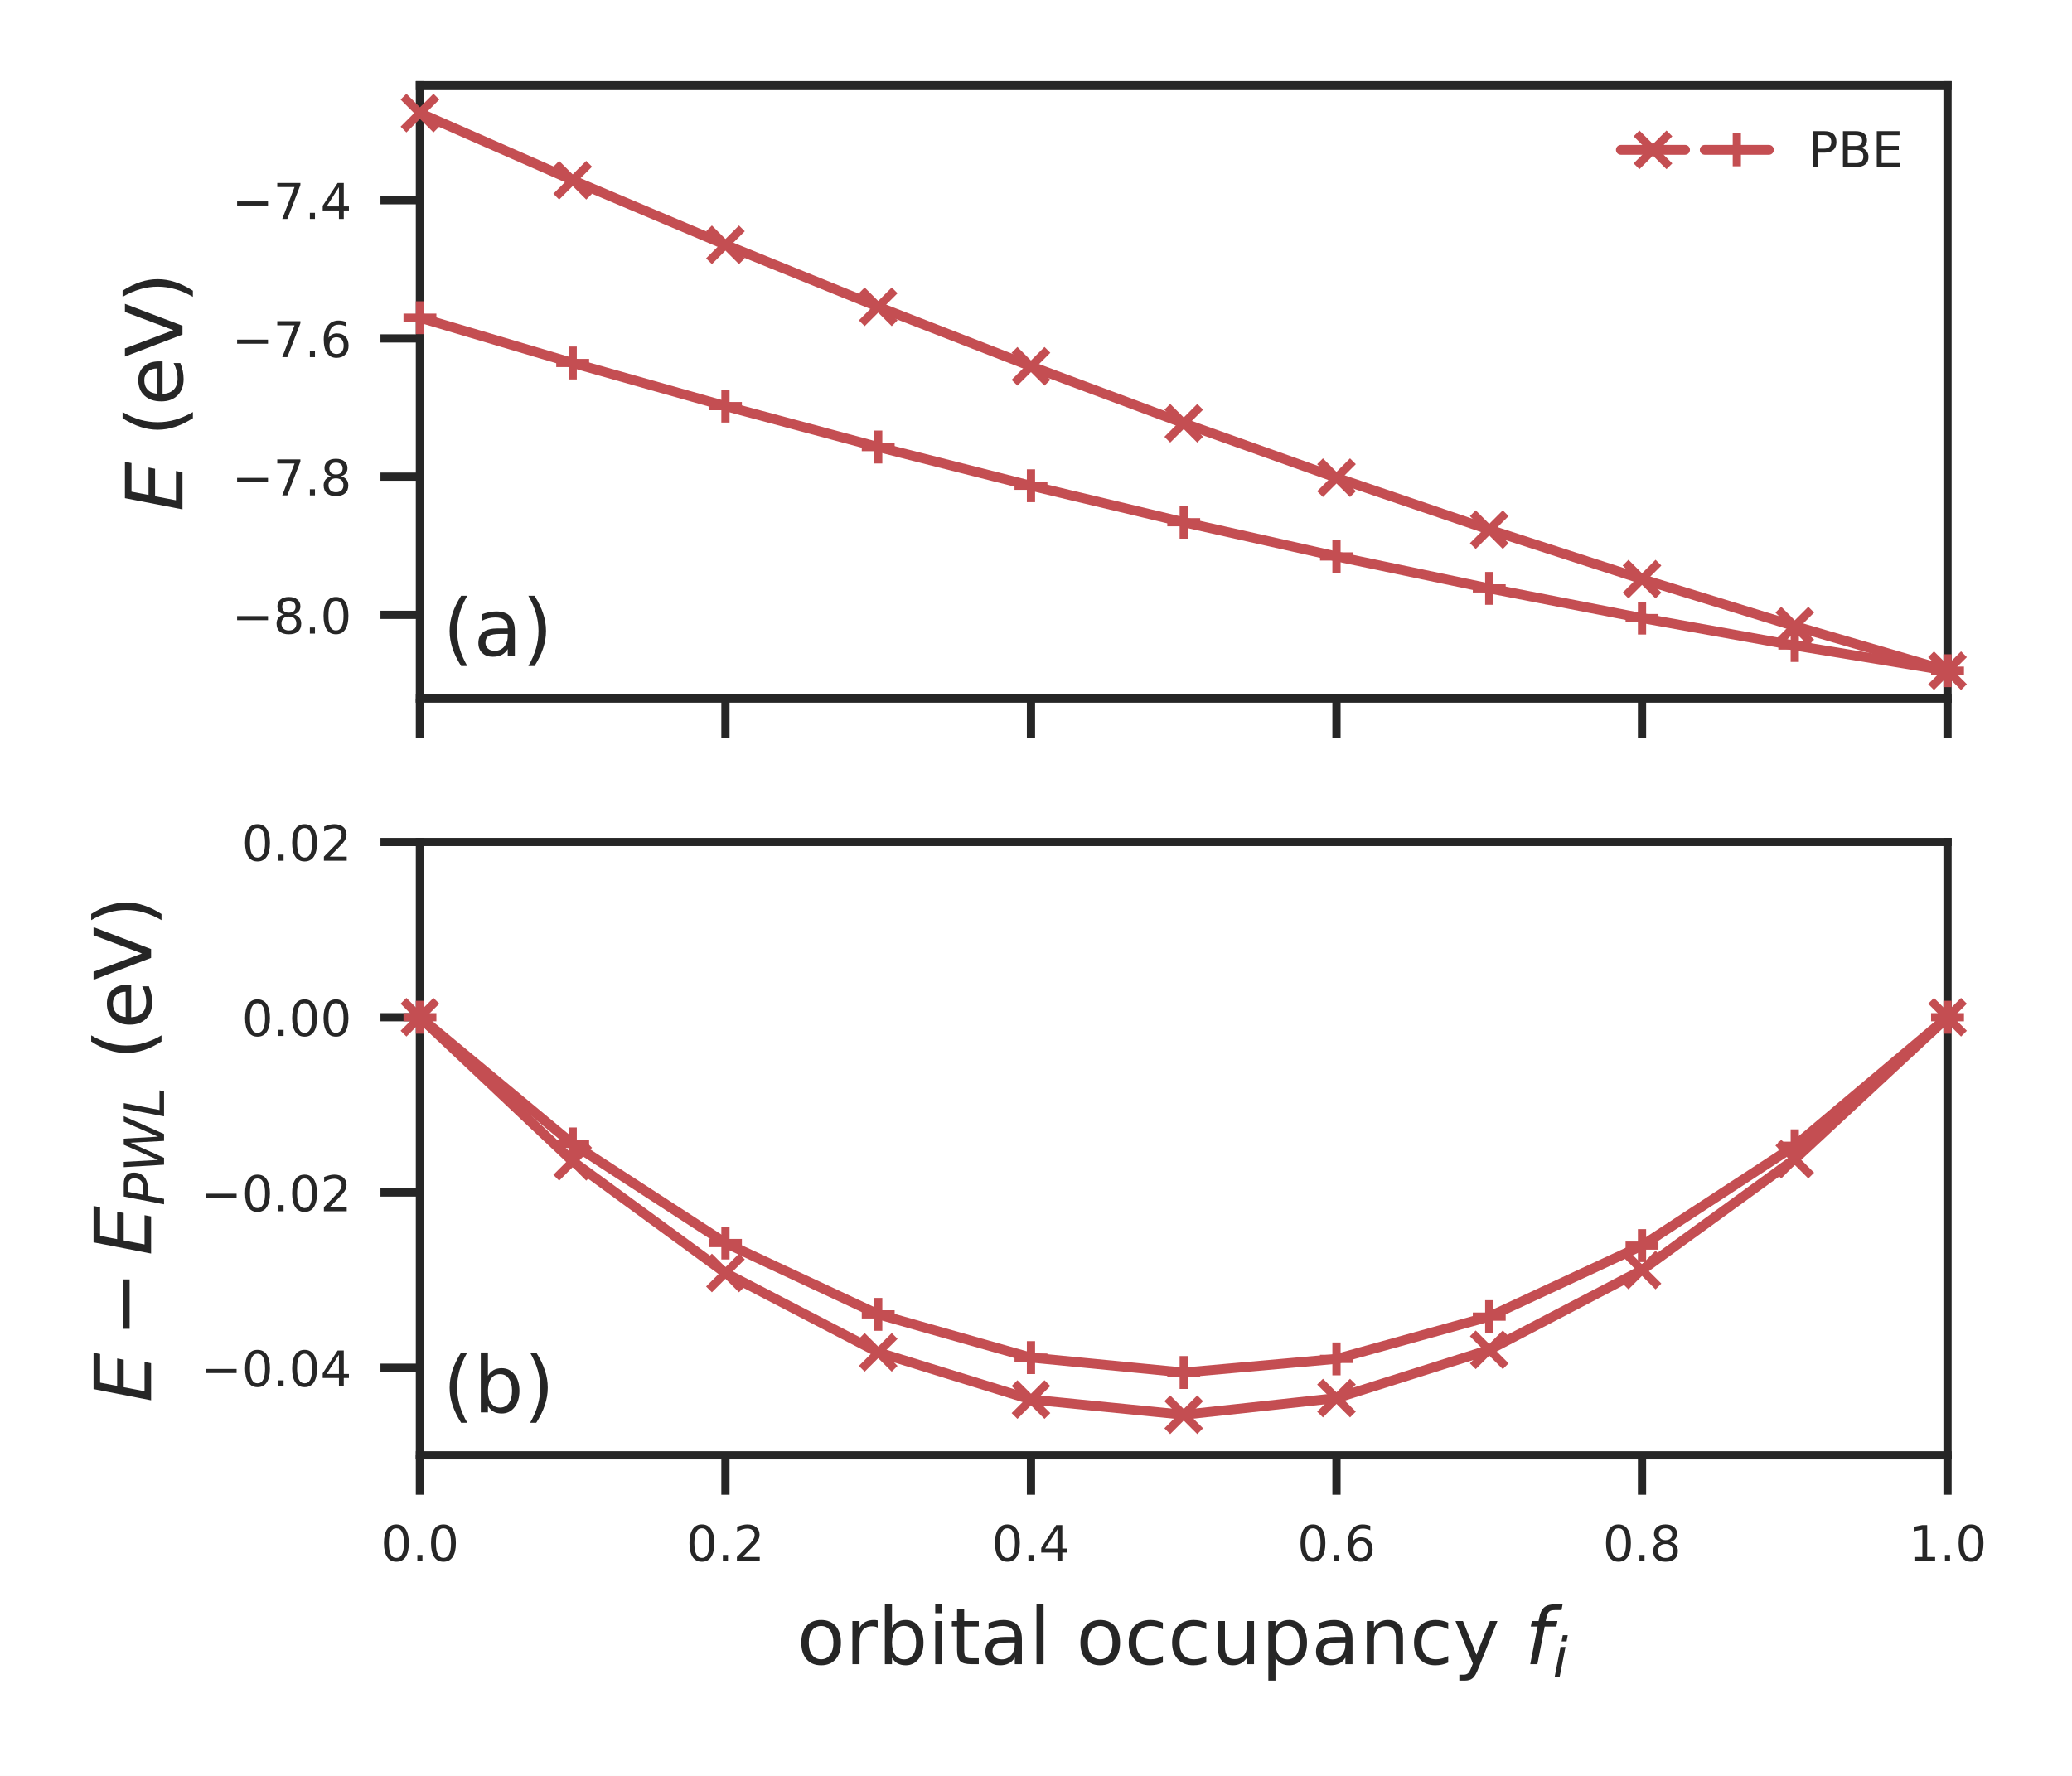
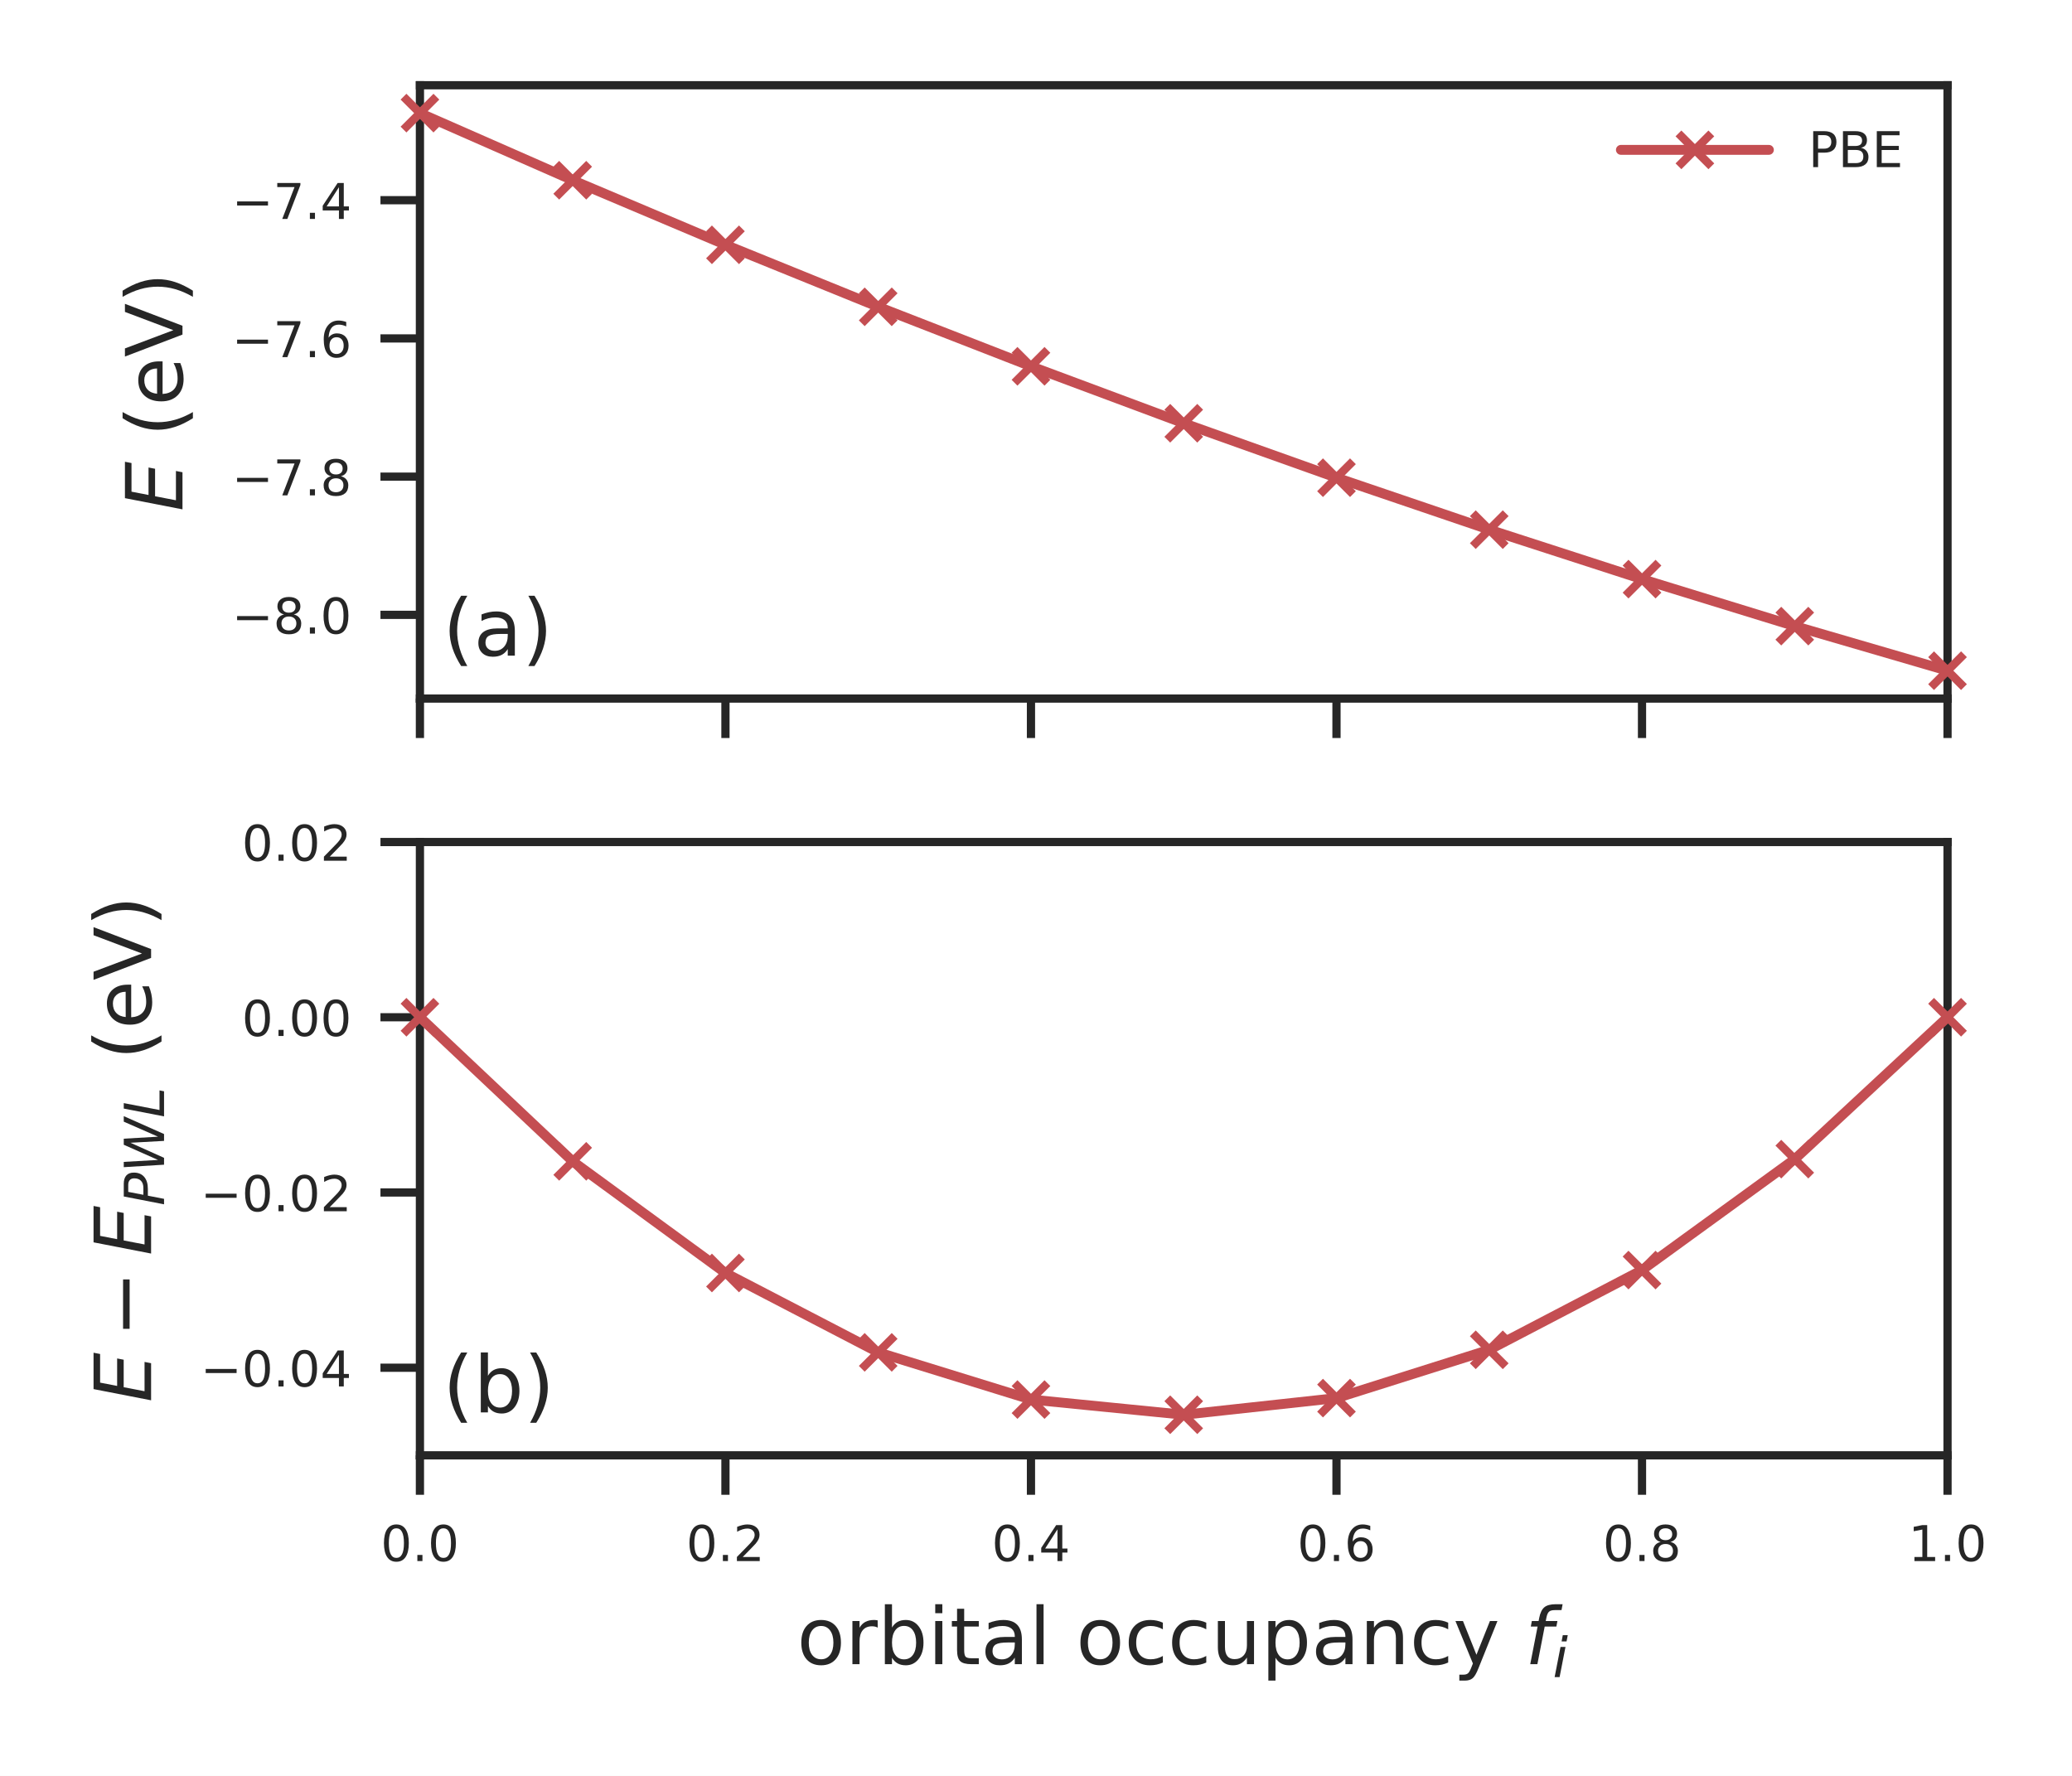
<svg xmlns="http://www.w3.org/2000/svg" xmlns:xlink="http://www.w3.org/1999/xlink" width="252pt" height="216pt" viewBox="0 0 252 216" version="1.1">
  <defs>
    <style type="text/css">*{stroke-linejoin: round; stroke-linecap: butt}</style>
  </defs>
  <g id="figure_1">
    <g id="patch_1">
      <path d="M 0 216  L 252 216  L 252 0  L 0 0  z " style="fill: #ffffff" />
    </g>
    <g id="axes_1">
      <g id="patch_2">
        <path d="M 51.072 84.966  L 236.862 84.966  L 236.862 10.368  L 51.072 10.368  z " style="fill: #ffffff" />
      </g>
      <g id="matplotlib.axis_1">
        <g id="xtick_1">
          <g id="line2d_1">
            <defs>
-               <path id="m042bbf6326" d="M 0 0  L 0 4.8  " style="stroke: #262626" />
-             </defs>
-             <g>
-               <use xlink:href="#m042bbf6326" x="51.072" y="84.966" style="fill: #262626; stroke: #262626" />
+               <path id="mb20420327c" d="M 0 0  L 0 4.8  " style="stroke: #262626" />
+             </defs>
+             <g>
+               <use xlink:href="#mb20420327c" x="51.072" y="84.966" style="fill: #262626; stroke: #262626" />
            </g>
          </g>
        </g>
        <g id="xtick_2">
          <g id="line2d_2">
            <g>
-               <use xlink:href="#m042bbf6326" x="88.23" y="84.966" style="fill: #262626; stroke: #262626" />
+               <use xlink:href="#mb20420327c" x="88.23" y="84.966" style="fill: #262626; stroke: #262626" />
            </g>
          </g>
        </g>
        <g id="xtick_3">
          <g id="line2d_3">
            <g>
-               <use xlink:href="#m042bbf6326" x="125.388" y="84.966" style="fill: #262626; stroke: #262626" />
+               <use xlink:href="#mb20420327c" x="125.388" y="84.966" style="fill: #262626; stroke: #262626" />
            </g>
          </g>
        </g>
        <g id="xtick_4">
          <g id="line2d_4">
            <g>
-               <use xlink:href="#m042bbf6326" x="162.546" y="84.966" style="fill: #262626; stroke: #262626" />
+               <use xlink:href="#mb20420327c" x="162.546" y="84.966" style="fill: #262626; stroke: #262626" />
            </g>
          </g>
        </g>
        <g id="xtick_5">
          <g id="line2d_5">
            <g>
-               <use xlink:href="#m042bbf6326" x="199.704" y="84.966" style="fill: #262626; stroke: #262626" />
+               <use xlink:href="#mb20420327c" x="199.704" y="84.966" style="fill: #262626; stroke: #262626" />
            </g>
          </g>
        </g>
        <g id="xtick_6">
          <g id="line2d_6">
            <g>
-               <use xlink:href="#m042bbf6326" x="236.862" y="84.966" style="fill: #262626; stroke: #262626" />
+               <use xlink:href="#mb20420327c" x="236.862" y="84.966" style="fill: #262626; stroke: #262626" />
            </g>
          </g>
        </g>
      </g>
      <g id="matplotlib.axis_2">
        <g id="ytick_1">
          <g id="line2d_7">
            <defs>
-               <path id="m3520eec6c6" d="M 0 0  L -4.8 0  " style="stroke: #262626" />
-             </defs>
-             <g>
-               <use xlink:href="#m3520eec6c6" x="51.072" y="74.785" style="fill: #262626; stroke: #262626" />
+               <path id="m64b4334a06" d="M 0 0  L -4.8 0  " style="stroke: #262626" />
+             </defs>
+             <g>
+               <use xlink:href="#m64b4334a06" x="51.072" y="74.785" style="fill: #262626; stroke: #262626" />
            </g>
          </g>
          <g id="text_1">
            <g style="fill: #262626" transform="translate(28.20231 77.06433) scale(0.06 -0.06)">
              <defs>
                <path id="DejaVuSans-2212" d="M 678 2272  L 4684 2272  L 4684 1741  L 678 1741  L 678 2272  z " transform="scale(0.015625)" />
                <path id="DejaVuSans-38" d="M 2034 2216  Q 1584 2216 1326 1975  Q 1069 1734 1069 1313  Q 1069 891 1326 650  Q 1584 409 2034 409  Q 2484 409 2743 651  Q 3003 894 3003 1313  Q 3003 1734 2745 1975  Q 2488 2216 2034 2216  z M 1403 2484  Q 997 2584 770 2862  Q 544 3141 544 3541  Q 544 4100 942 4425  Q 1341 4750 2034 4750  Q 2731 4750 3128 4425  Q 3525 4100 3525 3541  Q 3525 3141 3298 2862  Q 3072 2584 2669 2484  Q 3125 2378 3379 2068  Q 3634 1759 3634 1313  Q 3634 634 3220 271  Q 2806 -91 2034 -91  Q 1263 -91 848 271  Q 434 634 434 1313  Q 434 1759 690 2068  Q 947 2378 1403 2484  z M 1172 3481  Q 1172 3119 1398 2916  Q 1625 2713 2034 2713  Q 2441 2713 2670 2916  Q 2900 3119 2900 3481  Q 2900 3844 2670 4047  Q 2441 4250 2034 4250  Q 1625 4250 1398 4047  Q 1172 3844 1172 3481  z " transform="scale(0.015625)" />
                <path id="DejaVuSans-2e" d="M 684 794  L 1344 794  L 1344 0  L 684 0  L 684 794  z " transform="scale(0.015625)" />
                <path id="DejaVuSans-30" d="M 2034 4250  Q 1547 4250 1301 3770  Q 1056 3291 1056 2328  Q 1056 1369 1301 889  Q 1547 409 2034 409  Q 2525 409 2770 889  Q 3016 1369 3016 2328  Q 3016 3291 2770 3770  Q 2525 4250 2034 4250  z M 2034 4750  Q 2819 4750 3233 4129  Q 3647 3509 3647 2328  Q 3647 1150 3233 529  Q 2819 -91 2034 -91  Q 1250 -91 836 529  Q 422 1150 422 2328  Q 422 3509 836 4129  Q 1250 4750 2034 4750  z " transform="scale(0.015625)" />
              </defs>
              <use xlink:href="#DejaVuSans-2212" />
              <use xlink:href="#DejaVuSans-38" transform="translate(83.78906 0)" />
              <use xlink:href="#DejaVuSans-2e" transform="translate(147.4121 0)" />
              <use xlink:href="#DejaVuSans-30" transform="translate(179.1992 0)" />
            </g>
          </g>
        </g>
        <g id="ytick_2">
          <g id="line2d_8">
            <g>
-               <use xlink:href="#m3520eec6c6" x="51.072" y="57.973" style="fill: #262626; stroke: #262626" />
+               <use xlink:href="#m64b4334a06" x="51.072" y="57.973" style="fill: #262626; stroke: #262626" />
            </g>
          </g>
          <g id="text_2">
            <g style="fill: #262626" transform="translate(28.20231 60.2522) scale(0.06 -0.06)">
              <defs>
                <path id="DejaVuSans-37" d="M 525 4666  L 3525 4666  L 3525 4397  L 1831 0  L 1172 0  L 2766 4134  L 525 4134  L 525 4666  z " transform="scale(0.015625)" />
              </defs>
              <use xlink:href="#DejaVuSans-2212" />
              <use xlink:href="#DejaVuSans-37" transform="translate(83.78906 0)" />
              <use xlink:href="#DejaVuSans-2e" transform="translate(147.4121 0)" />
              <use xlink:href="#DejaVuSans-38" transform="translate(179.1992 0)" />
            </g>
          </g>
        </g>
        <g id="ytick_3">
          <g id="line2d_9">
            <g>
-               <use xlink:href="#m3520eec6c6" x="51.072" y="41.161" style="fill: #262626; stroke: #262626" />
+               <use xlink:href="#m64b4334a06" x="51.072" y="41.161" style="fill: #262626; stroke: #262626" />
            </g>
          </g>
          <g id="text_3">
            <g style="fill: #262626" transform="translate(28.20231 43.44007) scale(0.06 -0.06)">
              <defs>
                <path id="DejaVuSans-36" d="M 2113 2584  Q 1688 2584 1439 2293  Q 1191 2003 1191 1497  Q 1191 994 1439 701  Q 1688 409 2113 409  Q 2538 409 2786 701  Q 3034 994 3034 1497  Q 3034 2003 2786 2293  Q 2538 2584 2113 2584  z M 3366 4563  L 3366 3988  Q 3128 4100 2886 4159  Q 2644 4219 2406 4219  Q 1781 4219 1451 3797  Q 1122 3375 1075 2522  Q 1259 2794 1537 2939  Q 1816 3084 2150 3084  Q 2853 3084 3261 2657  Q 3669 2231 3669 1497  Q 3669 778 3244 343  Q 2819 -91 2113 -91  Q 1303 -91 875 529  Q 447 1150 447 2328  Q 447 3434 972 4092  Q 1497 4750 2381 4750  Q 2619 4750 2861 4703  Q 3103 4656 3366 4563  z " transform="scale(0.015625)" />
              </defs>
              <use xlink:href="#DejaVuSans-2212" />
              <use xlink:href="#DejaVuSans-37" transform="translate(83.78906 0)" />
              <use xlink:href="#DejaVuSans-2e" transform="translate(147.4121 0)" />
              <use xlink:href="#DejaVuSans-36" transform="translate(179.1992 0)" />
            </g>
          </g>
        </g>
        <g id="ytick_4">
          <g id="line2d_10">
            <g>
-               <use xlink:href="#m3520eec6c6" x="51.072" y="24.348" style="fill: #262626; stroke: #262626" />
+               <use xlink:href="#m64b4334a06" x="51.072" y="24.348" style="fill: #262626; stroke: #262626" />
            </g>
          </g>
          <g id="text_4">
            <g style="fill: #262626" transform="translate(28.20231 26.62795) scale(0.06 -0.06)">
              <defs>
                <path id="DejaVuSans-34" d="M 2419 4116  L 825 1625  L 2419 1625  L 2419 4116  z M 2253 4666  L 3047 4666  L 3047 1625  L 3713 1625  L 3713 1100  L 3047 1100  L 3047 0  L 2419 0  L 2419 1100  L 313 1100  L 313 1709  L 2253 4666  z " transform="scale(0.015625)" />
              </defs>
              <use xlink:href="#DejaVuSans-2212" />
              <use xlink:href="#DejaVuSans-37" transform="translate(83.78906 0)" />
              <use xlink:href="#DejaVuSans-2e" transform="translate(147.4121 0)" />
              <use xlink:href="#DejaVuSans-34" transform="translate(179.1992 0)" />
            </g>
          </g>
        </g>
        <g id="text_5">
          <g style="fill: #262626" transform="translate(22.20581 62.211) rotate(-90) scale(0.096 -0.096)">
            <defs>
              <path id="DejaVuSans-Oblique-45" d="M 1081 4666  L 4031 4666  L 3928 4134  L 1606 4134  L 1338 2753  L 3566 2753  L 3463 2222  L 1234 2222  L 909 531  L 3284 531  L 3181 0  L 172 0  L 1081 4666  z " transform="scale(0.015625)" />
              <path id="DejaVuSans-20" transform="scale(0.015625)" />
              <path id="DejaVuSans-28" d="M 1984 4856  Q 1566 4138 1362 3434  Q 1159 2731 1159 2009  Q 1159 1288 1364 580  Q 1569 -128 1984 -844  L 1484 -844  Q 1016 -109 783 600  Q 550 1309 550 2009  Q 550 2706 781 3412  Q 1013 4119 1484 4856  L 1984 4856  z " transform="scale(0.015625)" />
              <path id="DejaVuSans-65" d="M 3597 1894  L 3597 1613  L 953 1613  Q 991 1019 1311 708  Q 1631 397 2203 397  Q 2534 397 2845 478  Q 3156 559 3463 722  L 3463 178  Q 3153 47 2828 -22  Q 2503 -91 2169 -91  Q 1331 -91 842 396  Q 353 884 353 1716  Q 353 2575 817 3079  Q 1281 3584 2069 3584  Q 2775 3584 3186 3129  Q 3597 2675 3597 1894  z M 3022 2063  Q 3016 2534 2758 2815  Q 2500 3097 2075 3097  Q 1594 3097 1305 2825  Q 1016 2553 972 2059  L 3022 2063  z " transform="scale(0.015625)" />
              <path id="DejaVuSans-56" d="M 1831 0  L 50 4666  L 709 4666  L 2188 738  L 3669 4666  L 4325 4666  L 2547 0  L 1831 0  z " transform="scale(0.015625)" />
              <path id="DejaVuSans-29" d="M 513 4856  L 1013 4856  Q 1481 4119 1714 3412  Q 1947 2706 1947 2009  Q 1947 1309 1714 600  Q 1481 -109 1013 -844  L 513 -844  Q 928 -128 1133 580  Q 1338 1288 1338 2009  Q 1338 2731 1133 3434  Q 928 4138 513 4856  z " transform="scale(0.015625)" />
            </defs>
            <use xlink:href="#DejaVuSans-Oblique-45" transform="translate(0 0.125)" />
            <use xlink:href="#DejaVuSans-20" transform="translate(63.18359 0.125)" />
            <use xlink:href="#DejaVuSans-28" transform="translate(94.9707 0.125)" />
            <use xlink:href="#DejaVuSans-65" transform="translate(133.9844 0.125)" />
            <use xlink:href="#DejaVuSans-56" transform="translate(195.5078 0.125)" />
            <use xlink:href="#DejaVuSans-29" transform="translate(263.916 0.125)" />
          </g>
        </g>
      </g>
      <g id="patch_3">
        <path d="M 51.072 84.966  L 51.072 10.368  " style="fill: none; stroke: #262626; stroke-linejoin: miter; stroke-linecap: square" />
      </g>
      <g id="patch_4">
        <path d="M 236.862 84.966  L 236.862 10.368  " style="fill: none; stroke: #262626; stroke-linejoin: miter; stroke-linecap: square" />
      </g>
      <g id="patch_5">
        <path d="M 51.072 84.966  L 236.862 84.966  " style="fill: none; stroke: #262626; stroke-linejoin: miter; stroke-linecap: square" />
      </g>
      <g id="patch_6">
        <path d="M 51.072 10.368  L 236.862 10.368  " style="fill: none; stroke: #262626; stroke-linejoin: miter; stroke-linecap: square" />
      </g>
      <g id="text_6">
        <g style="fill: #262626" transform="translate(53.85885 79.74414) scale(0.096 -0.096)">
          <defs>
            <path id="DejaVuSans-61" d="M 2194 1759  Q 1497 1759 1228 1600  Q 959 1441 959 1056  Q 959 750 1161 570  Q 1363 391 1709 391  Q 2188 391 2477 730  Q 2766 1069 2766 1631  L 2766 1759  L 2194 1759  z M 3341 1997  L 3341 0  L 2766 0  L 2766 531  Q 2569 213 2275 61  Q 1981 -91 1556 -91  Q 1019 -91 701 211  Q 384 513 384 1019  Q 384 1609 779 1909  Q 1175 2209 1959 2209  L 2766 2209  L 2766 2266  Q 2766 2663 2505 2880  Q 2244 3097 1772 3097  Q 1472 3097 1187 3025  Q 903 2953 641 2809  L 641 3341  Q 956 3463 1253 3523  Q 1550 3584 1831 3584  Q 2591 3584 2966 3190  Q 3341 2797 3341 1997  z " transform="scale(0.015625)" />
          </defs>
          <use xlink:href="#DejaVuSans-28" />
          <use xlink:href="#DejaVuSans-61" transform="translate(39.01367 0)" />
          <use xlink:href="#DejaVuSans-29" transform="translate(100.293 0)" />
        </g>
      </g>
      <g id="legend_1">
        <g id="line2d_11">
-           <path d="M 197.136 18.227  L 201.036 18.227  L 204.936 18.227  " style="fill: none; stroke: #c44e52; stroke-width: 1.2; stroke-linecap: round" />
+           <path d="M 197.136 18.227  L 206.136 18.227  L 215.136 18.227  " style="fill: none; stroke: #c44e52; stroke-width: 1.2; stroke-linecap: round" />
          <defs>
-             <path id="ma72516db7b" d="M -2 2  L 2 -2  M -2 -2  L 2 2  " style="stroke: #c44e52" />
+             <path id="m9b19924295" d="M -2 2  L 2 -2  M -2 -2  L 2 2  " style="stroke: #c44e52" />
          </defs>
          <g>
-             <use xlink:href="#ma72516db7b" x="201.036" y="18.227" style="fill: #c44e52; stroke: #c44e52" />
-           </g>
-         </g>
-         <g id="line2d_12">
-           <path d="M 207.336 18.227  L 211.236 18.227  L 215.136 18.227  " style="fill: none; stroke: #c44e52; stroke-width: 1.2; stroke-linecap: round" />
-           <defs>
-             <path id="med1d60b8b7" d="M -2 0  L 2 0  M 0 2  L 0 -2  " style="stroke: #c44e52" />
-           </defs>
-           <g>
-             <use xlink:href="#med1d60b8b7" x="211.236" y="18.227" style="fill: #c44e52; stroke: #c44e52" />
+             <use xlink:href="#m9b19924295" x="206.136" y="18.227" style="fill: #c44e52; stroke: #c44e52" />
          </g>
        </g>
        <g id="text_7">
          <g style="fill: #262626" transform="translate(219.9364 20.32706) scale(0.06 -0.06)">
            <defs>
              <path id="DejaVuSans-50" d="M 1259 4147  L 1259 2394  L 2053 2394  Q 2494 2394 2734 2622  Q 2975 2850 2975 3272  Q 2975 3691 2734 3919  Q 2494 4147 2053 4147  L 1259 4147  z M 628 4666  L 2053 4666  Q 2838 4666 3239 4311  Q 3641 3956 3641 3272  Q 3641 2581 3239 2228  Q 2838 1875 2053 1875  L 1259 1875  L 1259 0  L 628 0  L 628 4666  z " transform="scale(0.015625)" />
              <path id="DejaVuSans-42" d="M 1259 2228  L 1259 519  L 2272 519  Q 2781 519 3026 730  Q 3272 941 3272 1375  Q 3272 1813 3026 2020  Q 2781 2228 2272 2228  L 1259 2228  z M 1259 4147  L 1259 2741  L 2194 2741  Q 2656 2741 2882 2914  Q 3109 3088 3109 3444  Q 3109 3797 2882 3972  Q 2656 4147 2194 4147  L 1259 4147  z M 628 4666  L 2241 4666  Q 2963 4666 3353 4366  Q 3744 4066 3744 3513  Q 3744 3084 3544 2831  Q 3344 2578 2956 2516  Q 3422 2416 3680 2098  Q 3938 1781 3938 1306  Q 3938 681 3513 340  Q 3088 0 2303 0  L 628 0  L 628 4666  z " transform="scale(0.015625)" />
              <path id="DejaVuSans-45" d="M 628 4666  L 3578 4666  L 3578 4134  L 1259 4134  L 1259 2753  L 3481 2753  L 3481 2222  L 1259 2222  L 1259 531  L 3634 531  L 3634 0  L 628 0  L 628 4666  z " transform="scale(0.015625)" />
            </defs>
            <use xlink:href="#DejaVuSans-50" />
            <use xlink:href="#DejaVuSans-42" transform="translate(60.30273 0)" />
            <use xlink:href="#DejaVuSans-45" transform="translate(128.9062 0)" />
          </g>
        </g>
      </g>
-       <g id="line2d_13">
+       <g id="line2d_12">
        <path d="M 51.074 13.759  L 69.651 21.922  L 88.23 29.775  L 106.809 37.318  L 125.388 44.553  L 143.967 51.48  L 162.546 58.102  L 181.125 64.421  L 199.704 70.437  L 218.283 76.155  L 236.862 81.575  " style="fill: none; stroke: #c44e52; stroke-width: 1.2; stroke-linecap: round" />
        <g>
-           <use xlink:href="#ma72516db7b" x="51.074" y="13.759" style="fill: #c44e52; stroke: #c44e52" />
-           <use xlink:href="#ma72516db7b" x="69.651" y="21.922" style="fill: #c44e52; stroke: #c44e52" />
-           <use xlink:href="#ma72516db7b" x="88.23" y="29.775" style="fill: #c44e52; stroke: #c44e52" />
-           <use xlink:href="#ma72516db7b" x="106.809" y="37.318" style="fill: #c44e52; stroke: #c44e52" />
-           <use xlink:href="#ma72516db7b" x="125.388" y="44.553" style="fill: #c44e52; stroke: #c44e52" />
-           <use xlink:href="#ma72516db7b" x="143.967" y="51.48" style="fill: #c44e52; stroke: #c44e52" />
-           <use xlink:href="#ma72516db7b" x="162.546" y="58.102" style="fill: #c44e52; stroke: #c44e52" />
-           <use xlink:href="#ma72516db7b" x="181.125" y="64.421" style="fill: #c44e52; stroke: #c44e52" />
-           <use xlink:href="#ma72516db7b" x="199.704" y="70.437" style="fill: #c44e52; stroke: #c44e52" />
-           <use xlink:href="#ma72516db7b" x="218.283" y="76.155" style="fill: #c44e52; stroke: #c44e52" />
-           <use xlink:href="#ma72516db7b" x="236.862" y="81.575" style="fill: #c44e52; stroke: #c44e52" />
-         </g>
-       </g>
-       <g id="line2d_14">
-         <path d="M 51.074 38.642  L 69.651 44.15  L 88.23 49.395  L 106.809 54.372  L 125.388 59.081  L 143.967 63.517  L 162.546 67.68  L 181.125 71.567  L 199.704 75.179  L 218.283 78.515  L 236.862 81.575  " style="fill: none; stroke: #c44e52; stroke-width: 1.2; stroke-linecap: round" />
-         <g>
-           <use xlink:href="#med1d60b8b7" x="51.074" y="38.642" style="fill: #c44e52; stroke: #c44e52" />
-           <use xlink:href="#med1d60b8b7" x="69.651" y="44.15" style="fill: #c44e52; stroke: #c44e52" />
-           <use xlink:href="#med1d60b8b7" x="88.23" y="49.395" style="fill: #c44e52; stroke: #c44e52" />
-           <use xlink:href="#med1d60b8b7" x="106.809" y="54.372" style="fill: #c44e52; stroke: #c44e52" />
-           <use xlink:href="#med1d60b8b7" x="125.388" y="59.081" style="fill: #c44e52; stroke: #c44e52" />
-           <use xlink:href="#med1d60b8b7" x="143.967" y="63.517" style="fill: #c44e52; stroke: #c44e52" />
-           <use xlink:href="#med1d60b8b7" x="162.546" y="67.68" style="fill: #c44e52; stroke: #c44e52" />
-           <use xlink:href="#med1d60b8b7" x="181.125" y="71.567" style="fill: #c44e52; stroke: #c44e52" />
-           <use xlink:href="#med1d60b8b7" x="199.704" y="75.179" style="fill: #c44e52; stroke: #c44e52" />
-           <use xlink:href="#med1d60b8b7" x="218.283" y="78.515" style="fill: #c44e52; stroke: #c44e52" />
-           <use xlink:href="#med1d60b8b7" x="236.862" y="81.575" style="fill: #c44e52; stroke: #c44e52" />
+           <use xlink:href="#m9b19924295" x="51.074" y="13.759" style="fill: #c44e52; stroke: #c44e52" />
+           <use xlink:href="#m9b19924295" x="69.651" y="21.922" style="fill: #c44e52; stroke: #c44e52" />
+           <use xlink:href="#m9b19924295" x="88.23" y="29.775" style="fill: #c44e52; stroke: #c44e52" />
+           <use xlink:href="#m9b19924295" x="106.809" y="37.318" style="fill: #c44e52; stroke: #c44e52" />
+           <use xlink:href="#m9b19924295" x="125.388" y="44.553" style="fill: #c44e52; stroke: #c44e52" />
+           <use xlink:href="#m9b19924295" x="143.967" y="51.48" style="fill: #c44e52; stroke: #c44e52" />
+           <use xlink:href="#m9b19924295" x="162.546" y="58.102" style="fill: #c44e52; stroke: #c44e52" />
+           <use xlink:href="#m9b19924295" x="181.125" y="64.421" style="fill: #c44e52; stroke: #c44e52" />
+           <use xlink:href="#m9b19924295" x="199.704" y="70.437" style="fill: #c44e52; stroke: #c44e52" />
+           <use xlink:href="#m9b19924295" x="218.283" y="76.155" style="fill: #c44e52; stroke: #c44e52" />
+           <use xlink:href="#m9b19924295" x="236.862" y="81.575" style="fill: #c44e52; stroke: #c44e52" />
        </g>
      </g>
    </g>
    <g id="axes_2">
      <g id="patch_7">
        <path d="M 51.072 177.012  L 236.862 177.012  L 236.862 102.414  L 51.072 102.414  z " style="fill: #ffffff" />
      </g>
      <g id="matplotlib.axis_3">
        <g id="xtick_7">
-           <g id="line2d_15">
-             <g>
-               <use xlink:href="#m042bbf6326" x="51.072" y="177.012" style="fill: #262626; stroke: #262626" />
+           <g id="line2d_13">
+             <g>
+               <use xlink:href="#mb20420327c" x="51.072" y="177.012" style="fill: #262626; stroke: #262626" />
            </g>
          </g>
          <g id="text_8">
            <g style="fill: #262626" transform="translate(46.30106 189.8711) scale(0.06 -0.06)">
              <use xlink:href="#DejaVuSans-30" />
              <use xlink:href="#DejaVuSans-2e" transform="translate(63.62305 0)" />
              <use xlink:href="#DejaVuSans-30" transform="translate(95.41016 0)" />
            </g>
          </g>
        </g>
        <g id="xtick_8">
-           <g id="line2d_16">
-             <g>
-               <use xlink:href="#m042bbf6326" x="88.23" y="177.012" style="fill: #262626; stroke: #262626" />
+           <g id="line2d_14">
+             <g>
+               <use xlink:href="#mb20420327c" x="88.23" y="177.012" style="fill: #262626; stroke: #262626" />
            </g>
          </g>
          <g id="text_9">
            <g style="fill: #262626" transform="translate(83.45906 189.8711) scale(0.06 -0.06)">
              <defs>
                <path id="DejaVuSans-32" d="M 1228 531  L 3431 531  L 3431 0  L 469 0  L 469 531  Q 828 903 1448 1529  Q 2069 2156 2228 2338  Q 2531 2678 2651 2914  Q 2772 3150 2772 3378  Q 2772 3750 2511 3984  Q 2250 4219 1831 4219  Q 1534 4219 1204 4116  Q 875 4013 500 3803  L 500 4441  Q 881 4594 1212 4672  Q 1544 4750 1819 4750  Q 2544 4750 2975 4387  Q 3406 4025 3406 3419  Q 3406 3131 3298 2873  Q 3191 2616 2906 2266  Q 2828 2175 2409 1742  Q 1991 1309 1228 531  z " transform="scale(0.015625)" />
              </defs>
              <use xlink:href="#DejaVuSans-30" />
              <use xlink:href="#DejaVuSans-2e" transform="translate(63.62305 0)" />
              <use xlink:href="#DejaVuSans-32" transform="translate(95.41016 0)" />
            </g>
          </g>
        </g>
        <g id="xtick_9">
-           <g id="line2d_17">
-             <g>
-               <use xlink:href="#m042bbf6326" x="125.388" y="177.012" style="fill: #262626; stroke: #262626" />
+           <g id="line2d_15">
+             <g>
+               <use xlink:href="#mb20420327c" x="125.388" y="177.012" style="fill: #262626; stroke: #262626" />
            </g>
          </g>
          <g id="text_10">
            <g style="fill: #262626" transform="translate(120.6171 189.8711) scale(0.06 -0.06)">
              <use xlink:href="#DejaVuSans-30" />
              <use xlink:href="#DejaVuSans-2e" transform="translate(63.62305 0)" />
              <use xlink:href="#DejaVuSans-34" transform="translate(95.41016 0)" />
            </g>
          </g>
        </g>
        <g id="xtick_10">
-           <g id="line2d_18">
-             <g>
-               <use xlink:href="#m042bbf6326" x="162.546" y="177.012" style="fill: #262626; stroke: #262626" />
+           <g id="line2d_16">
+             <g>
+               <use xlink:href="#mb20420327c" x="162.546" y="177.012" style="fill: #262626; stroke: #262626" />
            </g>
          </g>
          <g id="text_11">
            <g style="fill: #262626" transform="translate(157.7751 189.8711) scale(0.06 -0.06)">
              <use xlink:href="#DejaVuSans-30" />
              <use xlink:href="#DejaVuSans-2e" transform="translate(63.62305 0)" />
              <use xlink:href="#DejaVuSans-36" transform="translate(95.41016 0)" />
            </g>
          </g>
        </g>
        <g id="xtick_11">
-           <g id="line2d_19">
-             <g>
-               <use xlink:href="#m042bbf6326" x="199.704" y="177.012" style="fill: #262626; stroke: #262626" />
+           <g id="line2d_17">
+             <g>
+               <use xlink:href="#mb20420327c" x="199.704" y="177.012" style="fill: #262626; stroke: #262626" />
            </g>
          </g>
          <g id="text_12">
            <g style="fill: #262626" transform="translate(194.9331 189.8711) scale(0.06 -0.06)">
              <use xlink:href="#DejaVuSans-30" />
              <use xlink:href="#DejaVuSans-2e" transform="translate(63.62305 0)" />
              <use xlink:href="#DejaVuSans-38" transform="translate(95.41016 0)" />
            </g>
          </g>
        </g>
        <g id="xtick_12">
-           <g id="line2d_20">
-             <g>
-               <use xlink:href="#m042bbf6326" x="236.862" y="177.012" style="fill: #262626; stroke: #262626" />
+           <g id="line2d_18">
+             <g>
+               <use xlink:href="#mb20420327c" x="236.862" y="177.012" style="fill: #262626; stroke: #262626" />
            </g>
          </g>
          <g id="text_13">
            <g style="fill: #262626" transform="translate(232.0911 189.8711) scale(0.06 -0.06)">
              <defs>
                <path id="DejaVuSans-31" d="M 794 531  L 1825 531  L 1825 4091  L 703 3866  L 703 4441  L 1819 4666  L 2450 4666  L 2450 531  L 3481 531  L 3481 0  L 794 0  L 794 531  z " transform="scale(0.015625)" />
              </defs>
              <use xlink:href="#DejaVuSans-31" />
              <use xlink:href="#DejaVuSans-2e" transform="translate(63.62305 0)" />
              <use xlink:href="#DejaVuSans-30" transform="translate(95.41016 0)" />
            </g>
          </g>
        </g>
        <g id="text_14">
          <g style="fill: #262626" transform="translate(96.927 202.4149) scale(0.096 -0.096)">
            <defs>
              <path id="DejaVuSans-6f" d="M 1959 3097  Q 1497 3097 1228 2736  Q 959 2375 959 1747  Q 959 1119 1226 758  Q 1494 397 1959 397  Q 2419 397 2687 759  Q 2956 1122 2956 1747  Q 2956 2369 2687 2733  Q 2419 3097 1959 3097  z M 1959 3584  Q 2709 3584 3137 3096  Q 3566 2609 3566 1747  Q 3566 888 3137 398  Q 2709 -91 1959 -91  Q 1206 -91 779 398  Q 353 888 353 1747  Q 353 2609 779 3096  Q 1206 3584 1959 3584  z " transform="scale(0.015625)" />
              <path id="DejaVuSans-72" d="M 2631 2963  Q 2534 3019 2420 3045  Q 2306 3072 2169 3072  Q 1681 3072 1420 2755  Q 1159 2438 1159 1844  L 1159 0  L 581 0  L 581 3500  L 1159 3500  L 1159 2956  Q 1341 3275 1631 3429  Q 1922 3584 2338 3584  Q 2397 3584 2469 3576  Q 2541 3569 2628 3553  L 2631 2963  z " transform="scale(0.015625)" />
              <path id="DejaVuSans-62" d="M 3116 1747  Q 3116 2381 2855 2742  Q 2594 3103 2138 3103  Q 1681 3103 1420 2742  Q 1159 2381 1159 1747  Q 1159 1113 1420 752  Q 1681 391 2138 391  Q 2594 391 2855 752  Q 3116 1113 3116 1747  z M 1159 2969  Q 1341 3281 1617 3432  Q 1894 3584 2278 3584  Q 2916 3584 3314 3078  Q 3713 2572 3713 1747  Q 3713 922 3314 415  Q 2916 -91 2278 -91  Q 1894 -91 1617 61  Q 1341 213 1159 525  L 1159 0  L 581 0  L 581 4863  L 1159 4863  L 1159 2969  z " transform="scale(0.015625)" />
              <path id="DejaVuSans-69" d="M 603 3500  L 1178 3500  L 1178 0  L 603 0  L 603 3500  z M 603 4863  L 1178 4863  L 1178 4134  L 603 4134  L 603 4863  z " transform="scale(0.015625)" />
              <path id="DejaVuSans-74" d="M 1172 4494  L 1172 3500  L 2356 3500  L 2356 3053  L 1172 3053  L 1172 1153  Q 1172 725 1289 603  Q 1406 481 1766 481  L 2356 481  L 2356 0  L 1766 0  Q 1100 0 847 248  Q 594 497 594 1153  L 594 3053  L 172 3053  L 172 3500  L 594 3500  L 594 4494  L 1172 4494  z " transform="scale(0.015625)" />
              <path id="DejaVuSans-6c" d="M 603 4863  L 1178 4863  L 1178 0  L 603 0  L 603 4863  z " transform="scale(0.015625)" />
              <path id="DejaVuSans-63" d="M 3122 3366  L 3122 2828  Q 2878 2963 2633 3030  Q 2388 3097 2138 3097  Q 1578 3097 1268 2742  Q 959 2388 959 1747  Q 959 1106 1268 751  Q 1578 397 2138 397  Q 2388 397 2633 464  Q 2878 531 3122 666  L 3122 134  Q 2881 22 2623 -34  Q 2366 -91 2075 -91  Q 1284 -91 818 406  Q 353 903 353 1747  Q 353 2603 823 3093  Q 1294 3584 2113 3584  Q 2378 3584 2631 3529  Q 2884 3475 3122 3366  z " transform="scale(0.015625)" />
              <path id="DejaVuSans-75" d="M 544 1381  L 544 3500  L 1119 3500  L 1119 1403  Q 1119 906 1312 657  Q 1506 409 1894 409  Q 2359 409 2629 706  Q 2900 1003 2900 1516  L 2900 3500  L 3475 3500  L 3475 0  L 2900 0  L 2900 538  Q 2691 219 2414 64  Q 2138 -91 1772 -91  Q 1169 -91 856 284  Q 544 659 544 1381  z M 1991 3584  L 1991 3584  z " transform="scale(0.015625)" />
              <path id="DejaVuSans-70" d="M 1159 525  L 1159 -1331  L 581 -1331  L 581 3500  L 1159 3500  L 1159 2969  Q 1341 3281 1617 3432  Q 1894 3584 2278 3584  Q 2916 3584 3314 3078  Q 3713 2572 3713 1747  Q 3713 922 3314 415  Q 2916 -91 2278 -91  Q 1894 -91 1617 61  Q 1341 213 1159 525  z M 3116 1747  Q 3116 2381 2855 2742  Q 2594 3103 2138 3103  Q 1681 3103 1420 2742  Q 1159 2381 1159 1747  Q 1159 1113 1420 752  Q 1681 391 2138 391  Q 2594 391 2855 752  Q 3116 1113 3116 1747  z " transform="scale(0.015625)" />
              <path id="DejaVuSans-6e" d="M 3513 2113  L 3513 0  L 2938 0  L 2938 2094  Q 2938 2591 2744 2837  Q 2550 3084 2163 3084  Q 1697 3084 1428 2787  Q 1159 2491 1159 1978  L 1159 0  L 581 0  L 581 3500  L 1159 3500  L 1159 2956  Q 1366 3272 1645 3428  Q 1925 3584 2291 3584  Q 2894 3584 3203 3211  Q 3513 2838 3513 2113  z " transform="scale(0.015625)" />
              <path id="DejaVuSans-79" d="M 2059 -325  Q 1816 -950 1584 -1140  Q 1353 -1331 966 -1331  L 506 -1331  L 506 -850  L 844 -850  Q 1081 -850 1212 -737  Q 1344 -625 1503 -206  L 1606 56  L 191 3500  L 800 3500  L 1894 763  L 2988 3500  L 3597 3500  L 2059 -325  z " transform="scale(0.015625)" />
              <path id="DejaVuSans-Oblique-66" d="M 3059 4863  L 2969 4384  L 2419 4384  Q 2106 4384 1964 4261  Q 1822 4138 1753 3809  L 1691 3500  L 2638 3500  L 2553 3053  L 1606 3053  L 1013 0  L 434 0  L 1031 3053  L 481 3053  L 563 3500  L 1113 3500  L 1159 3744  Q 1278 4363 1576 4613  Q 1875 4863 2516 4863  L 3059 4863  z " transform="scale(0.015625)" />
              <path id="DejaVuSans-Oblique-69" d="M 1172 4863  L 1747 4863  L 1606 4134  L 1031 4134  L 1172 4863  z M 909 3500  L 1484 3500  L 800 0  L 225 0  L 909 3500  z " transform="scale(0.015625)" />
            </defs>
            <use xlink:href="#DejaVuSans-6f" transform="translate(0 0.015625)" />
            <use xlink:href="#DejaVuSans-72" transform="translate(61.18164 0.015625)" />
            <use xlink:href="#DejaVuSans-62" transform="translate(102.2949 0.015625)" />
            <use xlink:href="#DejaVuSans-69" transform="translate(165.7715 0.015625)" />
            <use xlink:href="#DejaVuSans-74" transform="translate(193.5547 0.015625)" />
            <use xlink:href="#DejaVuSans-61" transform="translate(232.7637 0.015625)" />
            <use xlink:href="#DejaVuSans-6c" transform="translate(294.043 0.015625)" />
            <use xlink:href="#DejaVuSans-20" transform="translate(321.8262 0.015625)" />
            <use xlink:href="#DejaVuSans-6f" transform="translate(353.6133 0.015625)" />
            <use xlink:href="#DejaVuSans-63" transform="translate(414.7949 0.015625)" />
            <use xlink:href="#DejaVuSans-63" transform="translate(469.7754 0.015625)" />
            <use xlink:href="#DejaVuSans-75" transform="translate(524.7559 0.015625)" />
            <use xlink:href="#DejaVuSans-70" transform="translate(588.1348 0.015625)" />
            <use xlink:href="#DejaVuSans-61" transform="translate(651.6113 0.015625)" />
            <use xlink:href="#DejaVuSans-6e" transform="translate(712.8906 0.015625)" />
            <use xlink:href="#DejaVuSans-63" transform="translate(776.2695 0.015625)" />
            <use xlink:href="#DejaVuSans-79" transform="translate(831.25 0.015625)" />
            <use xlink:href="#DejaVuSans-20" transform="translate(890.4297 0.015625)" />
            <use xlink:href="#DejaVuSans-Oblique-66" transform="translate(922.2168 0.015625)" />
            <use xlink:href="#DejaVuSans-Oblique-69" transform="translate(957.4219 -16.39062) scale(0.7)" />
          </g>
        </g>
      </g>
      <g id="matplotlib.axis_4">
        <g id="ytick_5">
-           <g id="line2d_21">
-             <g>
-               <use xlink:href="#m3520eec6c6" x="51.072" y="166.355" style="fill: #262626; stroke: #262626" />
+           <g id="line2d_19">
+             <g>
+               <use xlink:href="#m64b4334a06" x="51.072" y="166.355" style="fill: #262626; stroke: #262626" />
            </g>
          </g>
          <g id="text_15">
            <g style="fill: #262626" transform="translate(24.38481 168.6347) scale(0.06 -0.06)">
              <use xlink:href="#DejaVuSans-2212" />
              <use xlink:href="#DejaVuSans-30" transform="translate(83.78906 0)" />
              <use xlink:href="#DejaVuSans-2e" transform="translate(147.4121 0)" />
              <use xlink:href="#DejaVuSans-30" transform="translate(179.1992 0)" />
              <use xlink:href="#DejaVuSans-34" transform="translate(242.8223 0)" />
            </g>
          </g>
        </g>
        <g id="ytick_6">
-           <g id="line2d_22">
-             <g>
-               <use xlink:href="#m3520eec6c6" x="51.072" y="145.041" style="fill: #262626; stroke: #262626" />
+           <g id="line2d_20">
+             <g>
+               <use xlink:href="#m64b4334a06" x="51.072" y="145.041" style="fill: #262626; stroke: #262626" />
            </g>
          </g>
          <g id="text_16">
            <g style="fill: #262626" transform="translate(24.38481 147.321) scale(0.06 -0.06)">
              <use xlink:href="#DejaVuSans-2212" />
              <use xlink:href="#DejaVuSans-30" transform="translate(83.78906 0)" />
              <use xlink:href="#DejaVuSans-2e" transform="translate(147.4121 0)" />
              <use xlink:href="#DejaVuSans-30" transform="translate(179.1992 0)" />
              <use xlink:href="#DejaVuSans-32" transform="translate(242.8223 0)" />
            </g>
          </g>
        </g>
        <g id="ytick_7">
-           <g id="line2d_23">
-             <g>
-               <use xlink:href="#m3520eec6c6" x="51.072" y="123.728" style="fill: #262626; stroke: #262626" />
+           <g id="line2d_21">
+             <g>
+               <use xlink:href="#m64b4334a06" x="51.072" y="123.728" style="fill: #262626; stroke: #262626" />
            </g>
          </g>
          <g id="text_17">
            <g style="fill: #262626" transform="translate(29.41262 126.0072) scale(0.06 -0.06)">
              <use xlink:href="#DejaVuSans-30" />
              <use xlink:href="#DejaVuSans-2e" transform="translate(63.62305 0)" />
              <use xlink:href="#DejaVuSans-30" transform="translate(95.41016 0)" />
              <use xlink:href="#DejaVuSans-30" transform="translate(159.0332 0)" />
            </g>
          </g>
        </g>
        <g id="ytick_8">
-           <g id="line2d_24">
-             <g>
-               <use xlink:href="#m3520eec6c6" x="51.072" y="102.414" style="fill: #262626; stroke: #262626" />
+           <g id="line2d_22">
+             <g>
+               <use xlink:href="#m64b4334a06" x="51.072" y="102.414" style="fill: #262626; stroke: #262626" />
            </g>
          </g>
          <g id="text_18">
            <g style="fill: #262626" transform="translate(29.41262 104.6935) scale(0.06 -0.06)">
              <use xlink:href="#DejaVuSans-30" />
              <use xlink:href="#DejaVuSans-2e" transform="translate(63.62305 0)" />
              <use xlink:href="#DejaVuSans-30" transform="translate(95.41016 0)" />
              <use xlink:href="#DejaVuSans-32" transform="translate(159.0332 0)" />
            </g>
          </g>
        </g>
        <g id="text_19">
          <g style="fill: #262626" transform="translate(18.38831 170.577) rotate(-90) scale(0.096 -0.096)">
            <defs>
              <path id="DejaVuSans-Oblique-50" d="M 1081 4666  L 2541 4666  Q 3178 4666 3512 4369  Q 3847 4072 3847 3500  Q 3847 2731 3353 2303  Q 2859 1875 1966 1875  L 1172 1875  L 806 0  L 172 0  L 1081 4666  z M 1613 4147  L 1275 2394  L 2069 2394  Q 2606 2394 2893 2669  Q 3181 2944 3181 3456  Q 3181 3784 2986 3965  Q 2791 4147 2438 4147  L 1613 4147  z " transform="scale(0.015625)" />
              <path id="DejaVuSans-Oblique-57" d="M 616 4666  L 1228 4666  L 1453 697  L 3213 4666  L 3916 4666  L 4147 697  L 5888 4666  L 6528 4666  L 4453 0  L 3659 0  L 3444 3891  L 1697 0  L 903 0  L 616 4666  z " transform="scale(0.015625)" />
              <path id="DejaVuSans-Oblique-4c" d="M 1075 4666  L 1709 4666  L 909 525  L 3181 525  L 3078 0  L 172 0  L 1075 4666  z " transform="scale(0.015625)" />
            </defs>
            <use xlink:href="#DejaVuSans-Oblique-45" transform="translate(0 0.125)" />
            <use xlink:href="#DejaVuSans-2212" transform="translate(82.66602 0.125)" />
            <use xlink:href="#DejaVuSans-Oblique-45" transform="translate(185.9375 0.125)" />
            <use xlink:href="#DejaVuSans-Oblique-50" transform="translate(249.1211 -16.28125) scale(0.7)" />
            <use xlink:href="#DejaVuSans-Oblique-57" transform="translate(291.333 -16.28125) scale(0.7)" />
            <use xlink:href="#DejaVuSans-Oblique-4c" transform="translate(360.5469 -16.28125) scale(0.7)" />
            <use xlink:href="#DejaVuSans-20" transform="translate(402.2803 0.125)" />
            <use xlink:href="#DejaVuSans-28" transform="translate(434.0674 0.125)" />
            <use xlink:href="#DejaVuSans-65" transform="translate(473.0811 0.125)" />
            <use xlink:href="#DejaVuSans-56" transform="translate(534.6045 0.125)" />
            <use xlink:href="#DejaVuSans-29" transform="translate(603.0127 0.125)" />
          </g>
        </g>
      </g>
      <g id="patch_8">
        <path d="M 51.072 177.012  L 51.072 102.414  " style="fill: none; stroke: #262626; stroke-linejoin: miter; stroke-linecap: square" />
      </g>
      <g id="patch_9">
        <path d="M 236.862 177.012  L 236.862 102.414  " style="fill: none; stroke: #262626; stroke-linejoin: miter; stroke-linecap: square" />
      </g>
      <g id="patch_10">
        <path d="M 51.072 177.012  L 236.862 177.012  " style="fill: none; stroke: #262626; stroke-linejoin: miter; stroke-linecap: square" />
      </g>
      <g id="patch_11">
        <path d="M 51.072 102.414  L 236.862 102.414  " style="fill: none; stroke: #262626; stroke-linejoin: miter; stroke-linecap: square" />
      </g>
      <g id="text_20">
        <g style="fill: #262626" transform="translate(53.85885 171.7901) scale(0.096 -0.096)">
          <use xlink:href="#DejaVuSans-28" />
          <use xlink:href="#DejaVuSans-62" transform="translate(39.01367 0)" />
          <use xlink:href="#DejaVuSans-29" transform="translate(102.4902 0)" />
        </g>
      </g>
-       <g id="line2d_25">
+       <g id="line2d_23">
        <path d="M 51.074 123.728  L 69.651 141.251  L 88.23 154.833  L 106.809 164.486  L 125.388 170.227  L 143.967 172.075  L 162.546 170.05  L 181.125 164.176  L 199.704 154.478  L 218.283 140.985  L 236.862 123.728  " style="fill: none; stroke: #c44e52; stroke-width: 1.2; stroke-linecap: round" />
        <g>
-           <use xlink:href="#ma72516db7b" x="51.074" y="123.728" style="fill: #c44e52; stroke: #c44e52" />
-           <use xlink:href="#ma72516db7b" x="69.651" y="141.251" style="fill: #c44e52; stroke: #c44e52" />
-           <use xlink:href="#ma72516db7b" x="88.23" y="154.833" style="fill: #c44e52; stroke: #c44e52" />
-           <use xlink:href="#ma72516db7b" x="106.809" y="164.486" style="fill: #c44e52; stroke: #c44e52" />
-           <use xlink:href="#ma72516db7b" x="125.388" y="170.227" style="fill: #c44e52; stroke: #c44e52" />
-           <use xlink:href="#ma72516db7b" x="143.967" y="172.075" style="fill: #c44e52; stroke: #c44e52" />
-           <use xlink:href="#ma72516db7b" x="162.546" y="170.05" style="fill: #c44e52; stroke: #c44e52" />
-           <use xlink:href="#ma72516db7b" x="181.125" y="164.176" style="fill: #c44e52; stroke: #c44e52" />
-           <use xlink:href="#ma72516db7b" x="199.704" y="154.478" style="fill: #c44e52; stroke: #c44e52" />
-           <use xlink:href="#ma72516db7b" x="218.283" y="140.985" style="fill: #c44e52; stroke: #c44e52" />
-           <use xlink:href="#ma72516db7b" x="236.862" y="123.728" style="fill: #c44e52; stroke: #c44e52" />
-         </g>
-       </g>
-       <g id="line2d_26">
-         <path d="M 51.074 123.728  L 69.651 139.132  L 88.23 151.189  L 106.809 159.865  L 125.388 165.124  L 143.967 166.938  L 162.546 165.282  L 181.125 160.141  L 199.704 151.502  L 218.283 139.364  L 236.862 123.728  " style="fill: none; stroke: #c44e52; stroke-width: 1.2; stroke-linecap: round" />
-         <g>
-           <use xlink:href="#med1d60b8b7" x="51.074" y="123.728" style="fill: #c44e52; stroke: #c44e52" />
-           <use xlink:href="#med1d60b8b7" x="69.651" y="139.132" style="fill: #c44e52; stroke: #c44e52" />
-           <use xlink:href="#med1d60b8b7" x="88.23" y="151.189" style="fill: #c44e52; stroke: #c44e52" />
-           <use xlink:href="#med1d60b8b7" x="106.809" y="159.865" style="fill: #c44e52; stroke: #c44e52" />
-           <use xlink:href="#med1d60b8b7" x="125.388" y="165.124" style="fill: #c44e52; stroke: #c44e52" />
-           <use xlink:href="#med1d60b8b7" x="143.967" y="166.938" style="fill: #c44e52; stroke: #c44e52" />
-           <use xlink:href="#med1d60b8b7" x="162.546" y="165.282" style="fill: #c44e52; stroke: #c44e52" />
-           <use xlink:href="#med1d60b8b7" x="181.125" y="160.141" style="fill: #c44e52; stroke: #c44e52" />
-           <use xlink:href="#med1d60b8b7" x="199.704" y="151.502" style="fill: #c44e52; stroke: #c44e52" />
-           <use xlink:href="#med1d60b8b7" x="218.283" y="139.364" style="fill: #c44e52; stroke: #c44e52" />
-           <use xlink:href="#med1d60b8b7" x="236.862" y="123.728" style="fill: #c44e52; stroke: #c44e52" />
+           <use xlink:href="#m9b19924295" x="51.074" y="123.728" style="fill: #c44e52; stroke: #c44e52" />
+           <use xlink:href="#m9b19924295" x="69.651" y="141.251" style="fill: #c44e52; stroke: #c44e52" />
+           <use xlink:href="#m9b19924295" x="88.23" y="154.833" style="fill: #c44e52; stroke: #c44e52" />
+           <use xlink:href="#m9b19924295" x="106.809" y="164.486" style="fill: #c44e52; stroke: #c44e52" />
+           <use xlink:href="#m9b19924295" x="125.388" y="170.227" style="fill: #c44e52; stroke: #c44e52" />
+           <use xlink:href="#m9b19924295" x="143.967" y="172.075" style="fill: #c44e52; stroke: #c44e52" />
+           <use xlink:href="#m9b19924295" x="162.546" y="170.05" style="fill: #c44e52; stroke: #c44e52" />
+           <use xlink:href="#m9b19924295" x="181.125" y="164.176" style="fill: #c44e52; stroke: #c44e52" />
+           <use xlink:href="#m9b19924295" x="199.704" y="154.478" style="fill: #c44e52; stroke: #c44e52" />
+           <use xlink:href="#m9b19924295" x="218.283" y="140.985" style="fill: #c44e52; stroke: #c44e52" />
+           <use xlink:href="#m9b19924295" x="236.862" y="123.728" style="fill: #c44e52; stroke: #c44e52" />
        </g>
      </g>
    </g>
  </g>
</svg>
